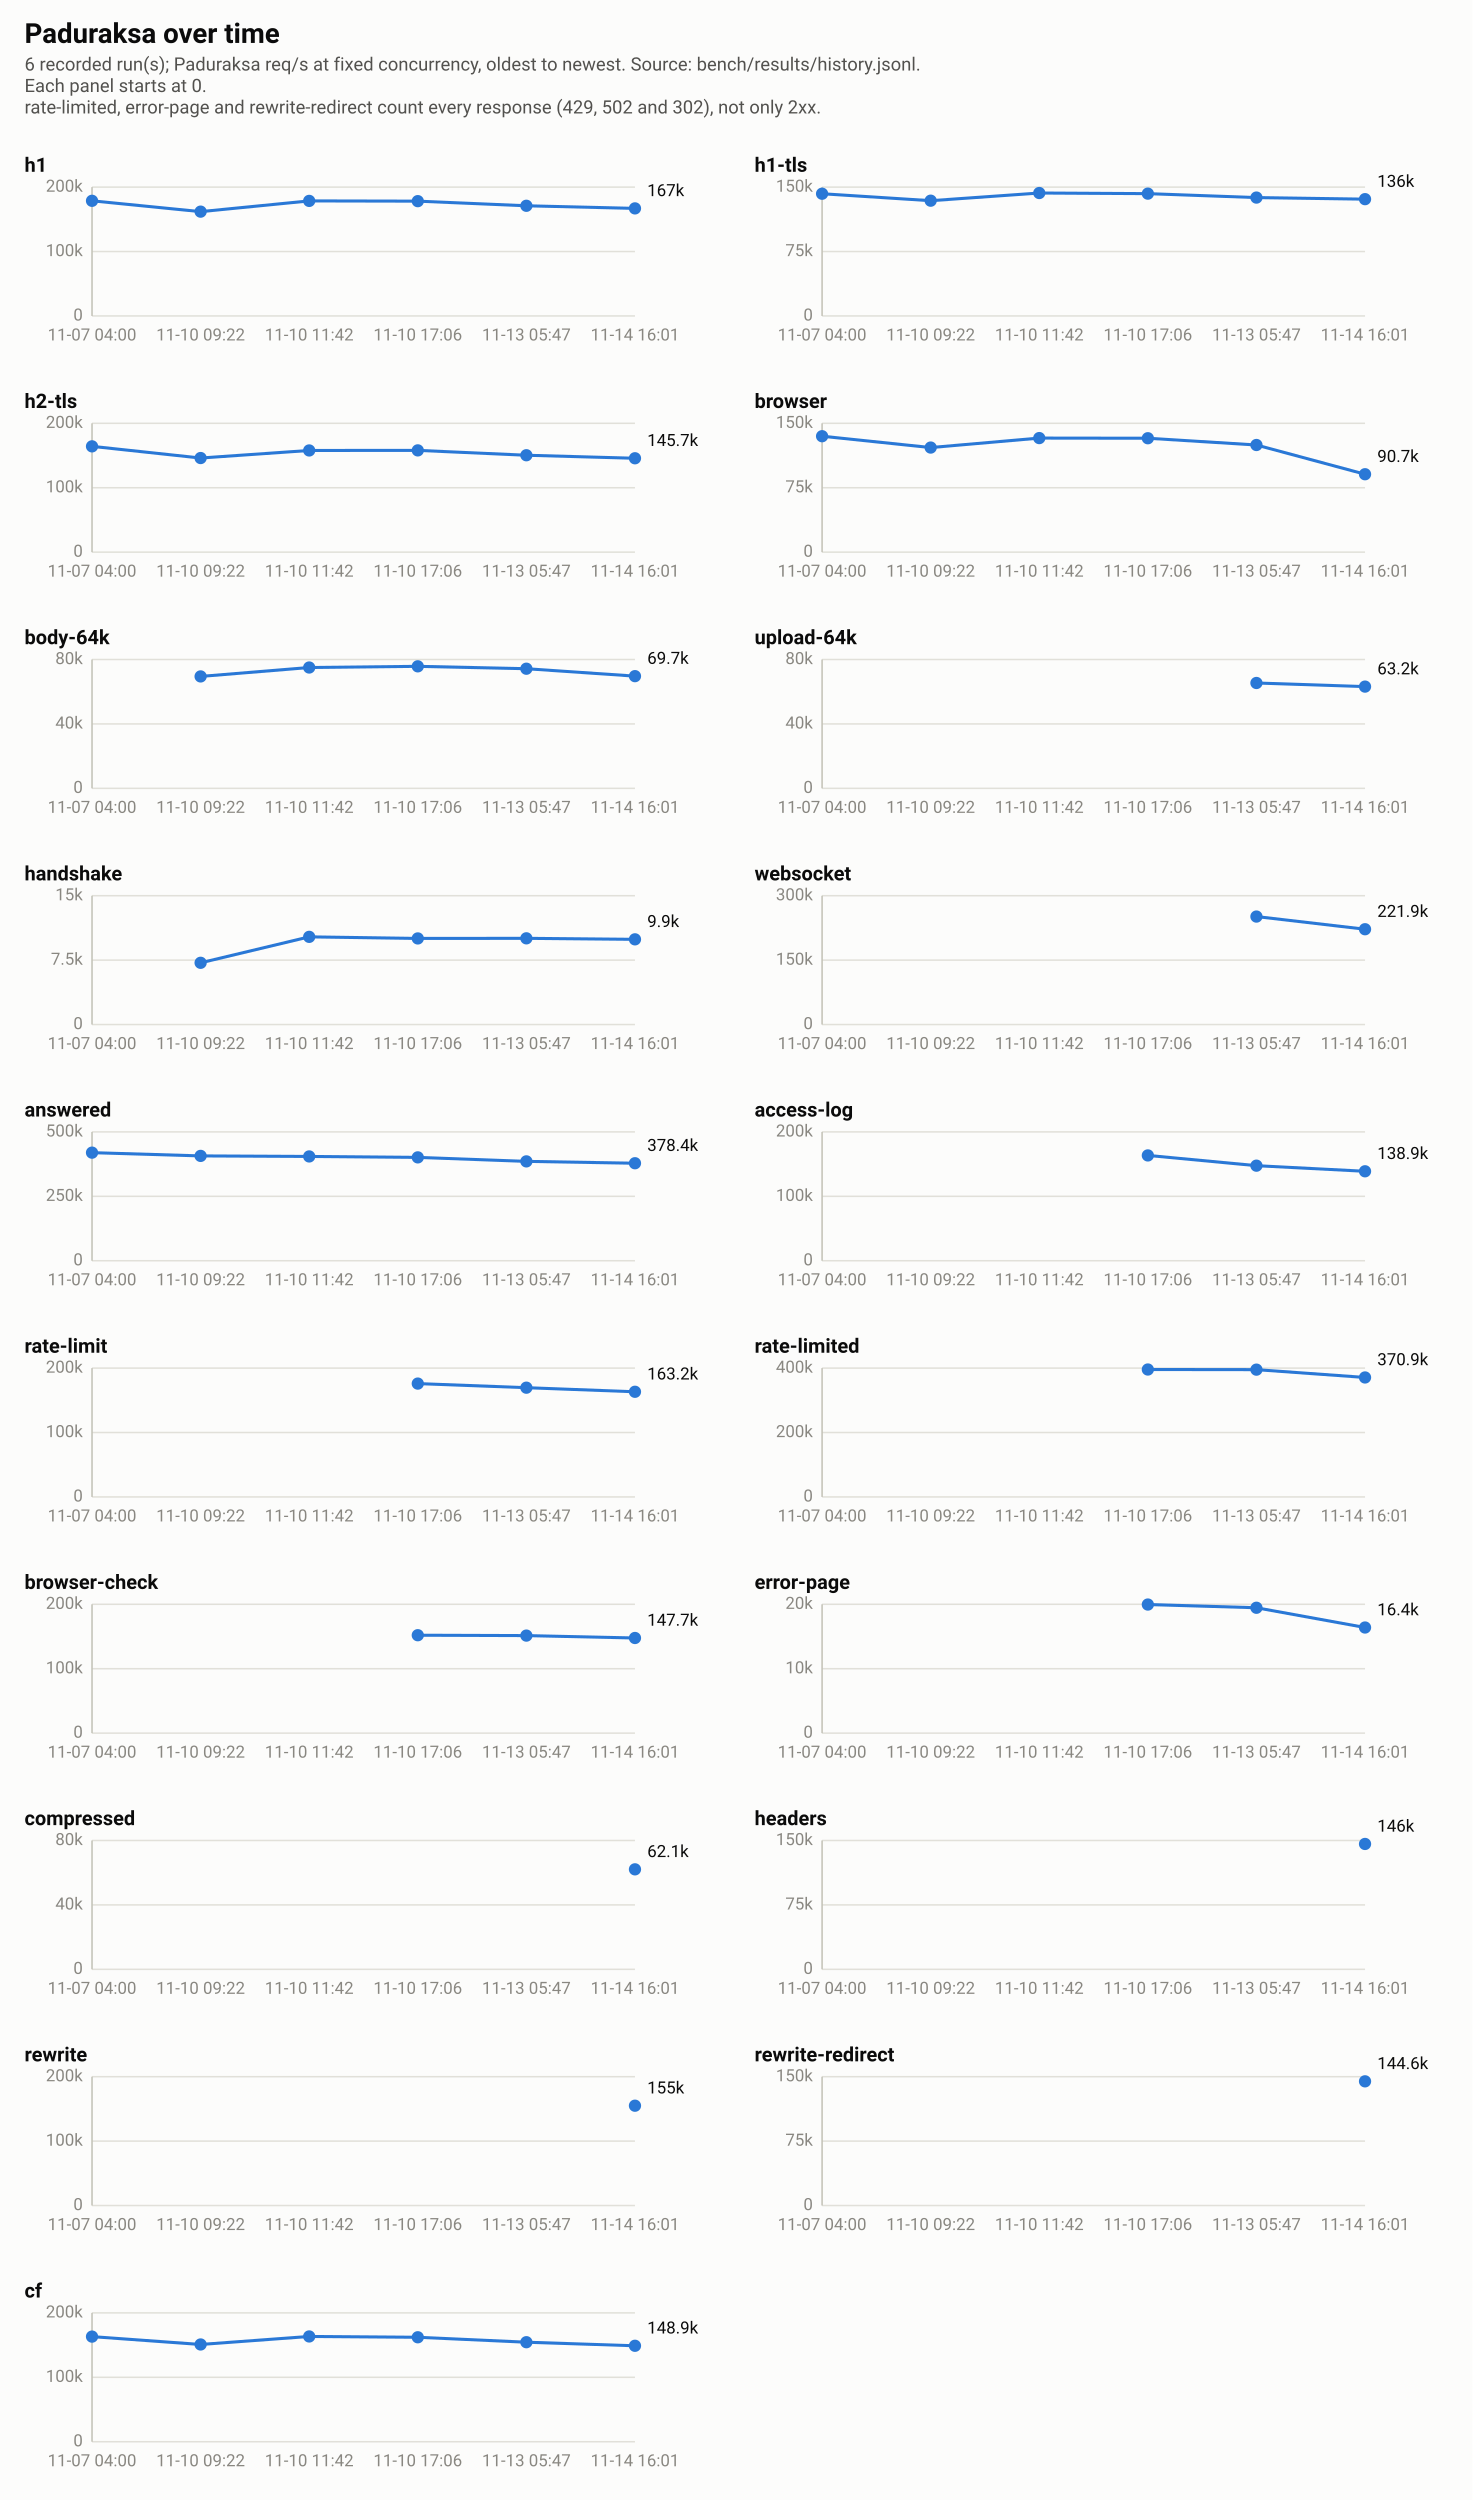
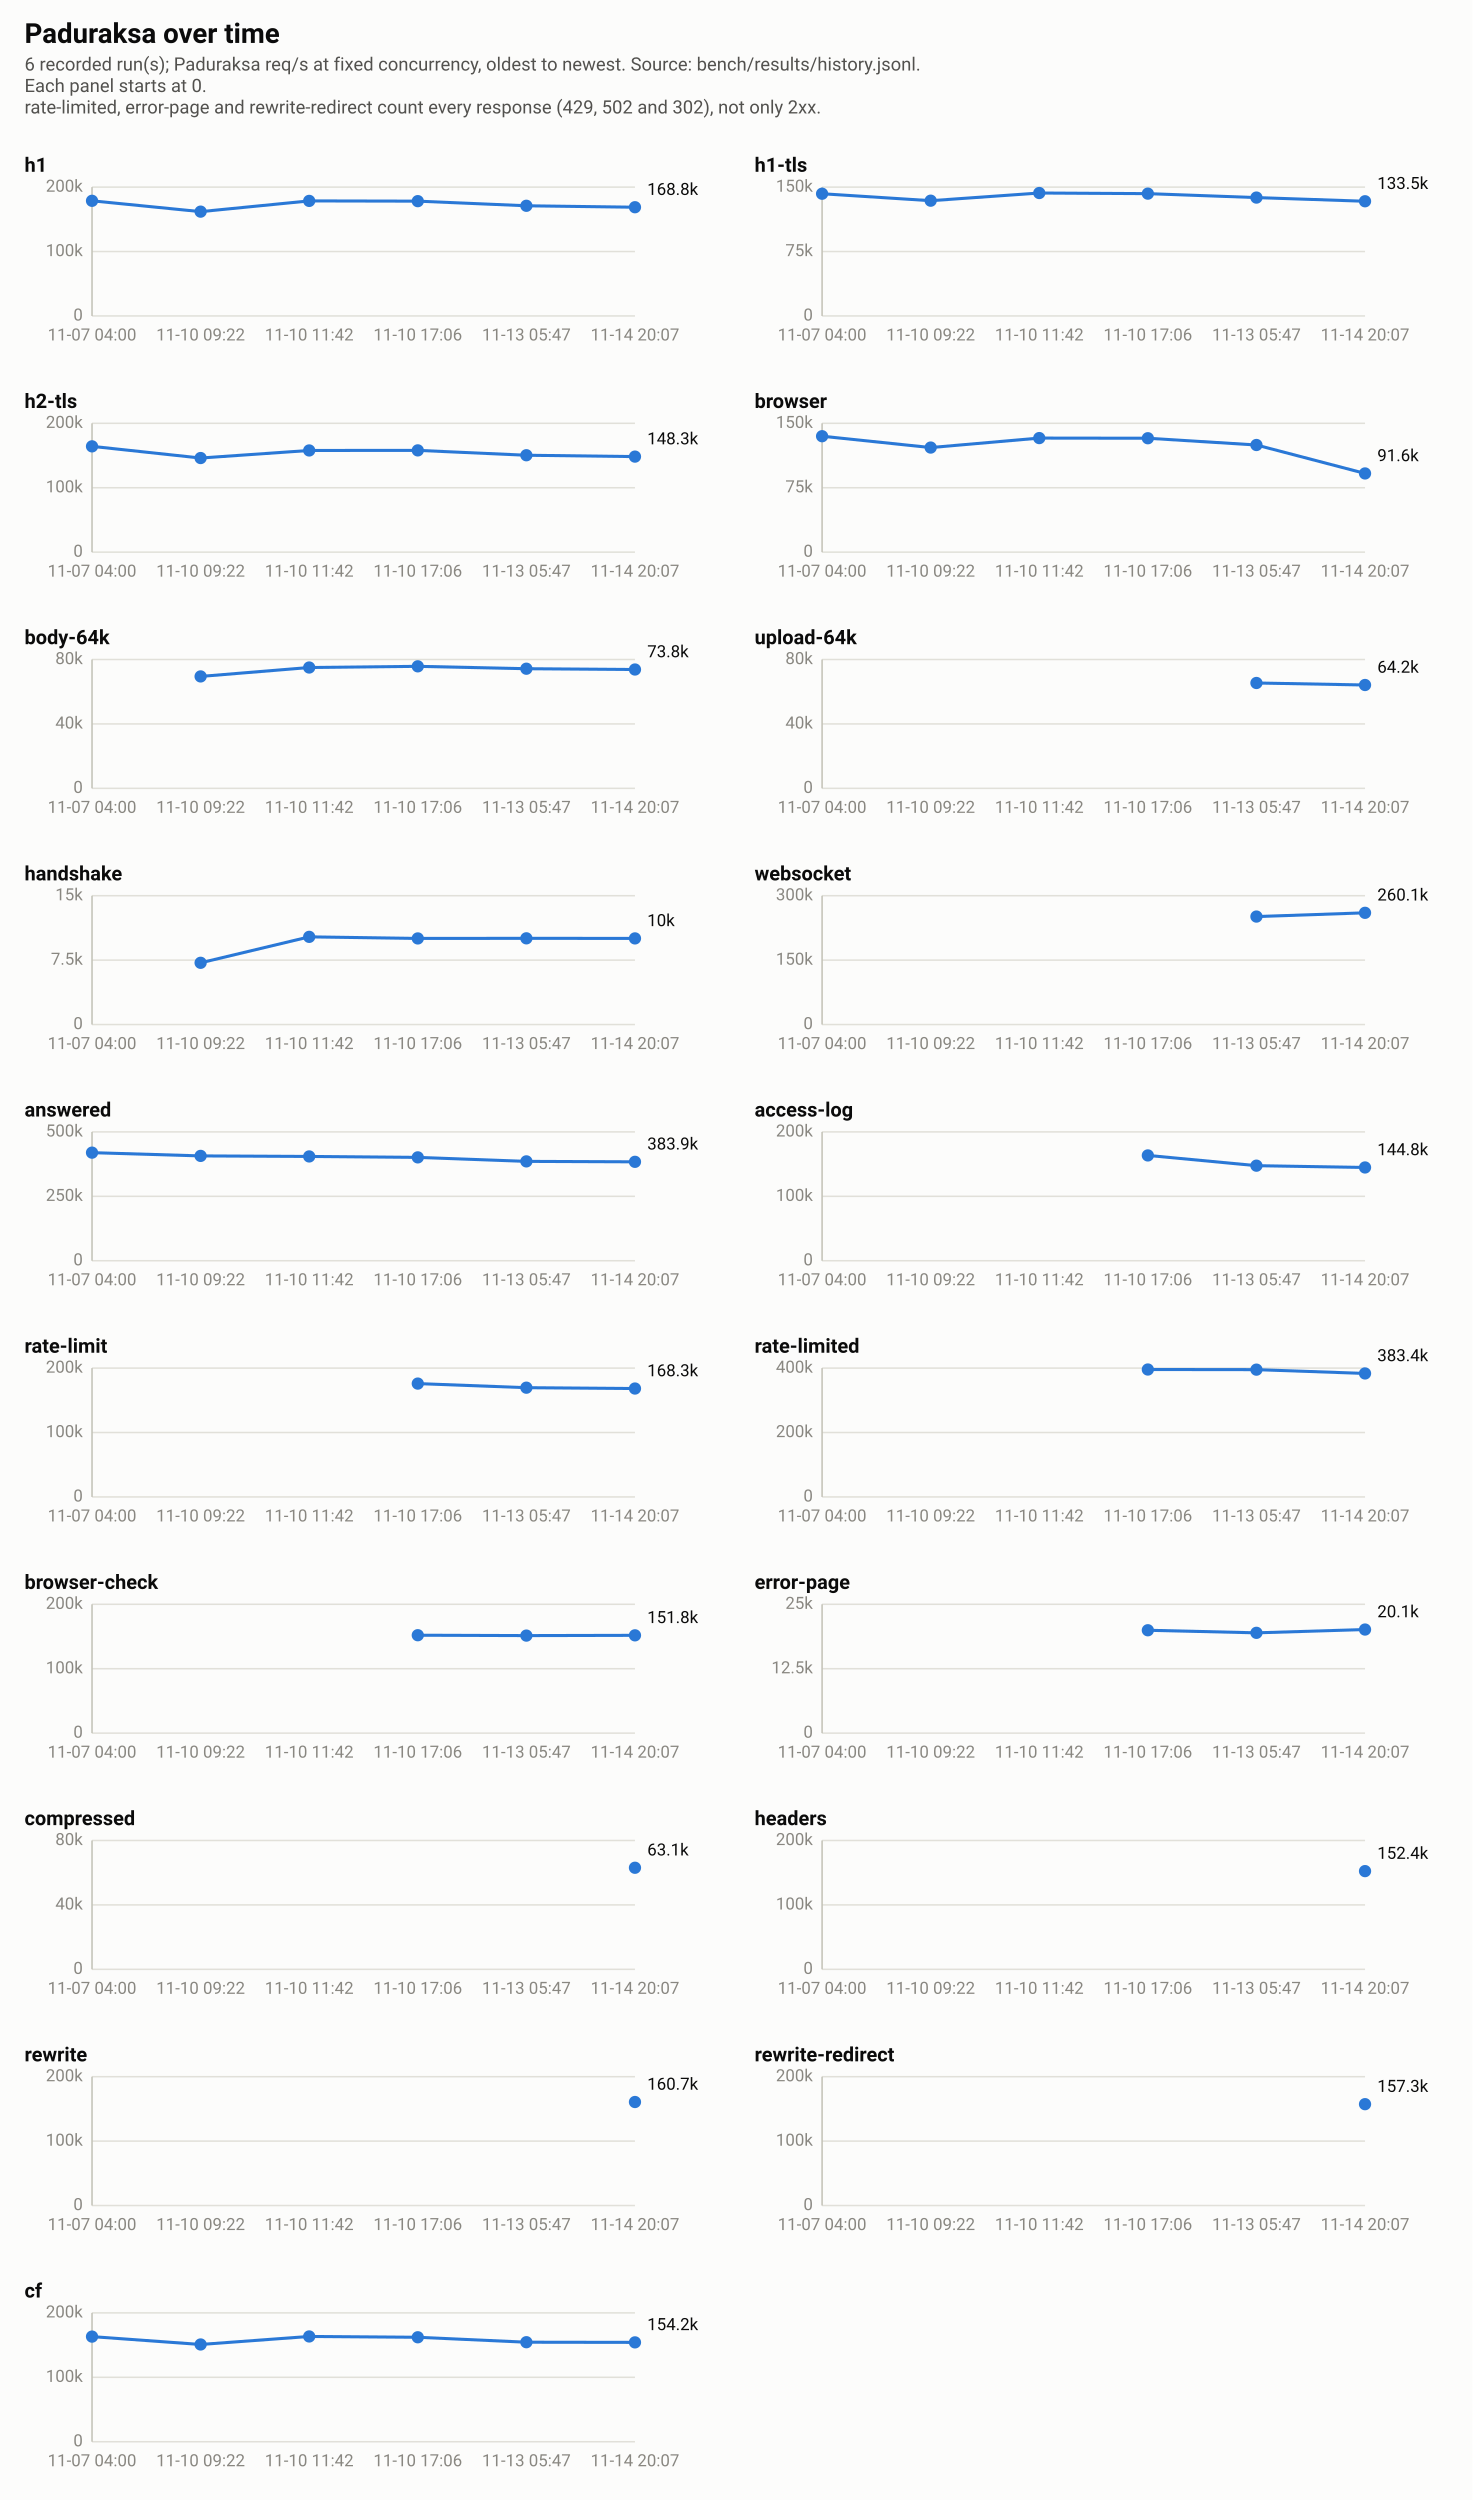
<svg xmlns="http://www.w3.org/2000/svg" width="960" height="1630" viewBox="0 0 960 1630" role="img" aria-labelledby="chart-title chart-desc">
  <style>svg{font-family:system-ui,-apple-system,"Segoe UI",Roboto,Helvetica,Arial,sans-serif}
.surface{fill:#fcfcfb}
.text{fill:#0b0b0b}
.secondary{fill:#52514e}
.axis-label{fill:#898781}
.grid{stroke:#e1e0d9;stroke-width:1}
.axis{stroke:#c3c2b7;stroke-width:1}
.bar{fill:#c3c2b7}
.bar.accent{fill:#2a78d6}
.line{fill:none;stroke:#2a78d6;stroke-width:2}
.marker{fill:#2a78d6}
.marker.other{fill:#fcfcfb;stroke:#2a78d6;stroke-width:2}
.title{font-size:18px;font-weight:600}
.subtitle{font-size:12px}
.panel-title{font-size:13px;font-weight:600}
.value{font-size:11px}
.tick{font-size:11px}
@media (prefers-color-scheme:dark){.surface{fill:#1a1a19}.text{fill:#f0efec}.secondary{fill:#c3c2b7}.grid{stroke:#2c2c2a}.axis{stroke:#383835}.bar{fill:#52514e}.bar.accent{fill:#3987e5}.line{stroke:#3987e5}.marker{fill:#3987e5}.marker.other{fill:#1a1a19;stroke:#3987e5}}
</style>
  <rect class="surface" x="0" y="0" width="960" height="1630" />
  <text class="text title" x="16" y="28">Paduraksa over time</text>
  <text class="secondary subtitle" x="16" y="46">6 recorded run(s); Paduraksa req/s at fixed concurrency, oldest to newest. Source: bench/results/history.jsonl.</text>
  <text class="secondary subtitle" x="16" y="60">Each panel starts at 0.</text>
  <text class="secondary subtitle" x="16" y="74">rate-limited, error-page and rewrite-redirect count every response (429, 502 and 302), not only 2xx.</text>
  <text class="text panel-title" x="16" y="112">h1</text>
  <line class="grid" x1="60" y1="206.00" x2="414" y2="206.00" />
  <text class="axis-label tick" text-anchor="end" x="54" y="209.00">0</text>
  <line class="grid" x1="60" y1="164.00" x2="414" y2="164.00" />
  <text class="axis-label tick" text-anchor="end" x="54" y="167.00">100k</text>
  <line class="grid" x1="60" y1="122.00" x2="414" y2="122.00" />
  <text class="axis-label tick" text-anchor="end" x="54" y="125.00">200k</text>
  <line class="axis" x1="60" y1="122" x2="60" y2="206" />
-   <polyline class="line" points="60.00,130.93 130.80,137.99 201.60,130.99 272.40,131.15 343.20,134.17 414.00,135.87" />
+   <polyline class="line" points="60.00,130.93 130.80,137.99 201.60,130.99 272.40,131.15 343.20,134.17 414.00,135.11" />
  <circle class="marker" cx="60.00" cy="130.93" r="4" />
  <circle class="marker" cx="130.80" cy="137.99" r="4" />
  <circle class="marker" cx="201.60" cy="130.99" r="4" />
  <circle class="marker" cx="272.40" cy="131.15" r="4" />
  <circle class="marker" cx="343.20" cy="134.17" r="4" />
-   <circle class="marker" cx="414.00" cy="135.87" r="4" />
+   <circle class="marker" cx="414.00" cy="135.11" r="4" />
  <text class="axis-label tick" text-anchor="middle" x="60.00" y="222">11-07 04:00</text>
  <text class="axis-label tick" text-anchor="middle" x="130.80" y="222">11-10 09:22</text>
  <text class="axis-label tick" text-anchor="middle" x="201.60" y="222">11-10 11:42</text>
  <text class="axis-label tick" text-anchor="middle" x="272.40" y="222">11-10 17:06</text>
  <text class="axis-label tick" text-anchor="middle" x="343.20" y="222">11-13 05:47</text>
-   <text class="axis-label tick" text-anchor="middle" x="414.00" y="222">11-14 16:01</text>
-   <text class="text value" x="422.00" y="127.87">167k</text>
+   <text class="axis-label tick" text-anchor="middle" x="414.00" y="222">11-14 20:07</text>
+   <text class="text value" x="422.00" y="127.11">168.8k</text>
  <text class="text panel-title" x="492" y="112">h1-tls</text>
  <line class="grid" x1="536" y1="206.00" x2="890" y2="206.00" />
  <text class="axis-label tick" text-anchor="end" x="530" y="209.00">0</text>
  <line class="grid" x1="536" y1="164.00" x2="890" y2="164.00" />
  <text class="axis-label tick" text-anchor="end" x="530" y="167.00">75k</text>
  <line class="grid" x1="536" y1="122.00" x2="890" y2="122.00" />
  <text class="axis-label tick" text-anchor="end" x="530" y="125.00">150k</text>
  <line class="axis" x1="536" y1="122" x2="536" y2="206" />
-   <polyline class="line" points="536.00,126.31 606.80,130.85 677.60,125.85 748.40,126.25 819.20,128.82 890.00,129.85" />
+   <polyline class="line" points="536.00,126.31 606.80,130.85 677.60,125.85 748.40,126.25 819.20,128.82 890.00,131.22" />
  <circle class="marker" cx="536.00" cy="126.31" r="4" />
  <circle class="marker" cx="606.80" cy="130.85" r="4" />
  <circle class="marker" cx="677.60" cy="125.85" r="4" />
  <circle class="marker" cx="748.40" cy="126.25" r="4" />
  <circle class="marker" cx="819.20" cy="128.82" r="4" />
-   <circle class="marker" cx="890.00" cy="129.85" r="4" />
+   <circle class="marker" cx="890.00" cy="131.22" r="4" />
  <text class="axis-label tick" text-anchor="middle" x="536.00" y="222">11-07 04:00</text>
  <text class="axis-label tick" text-anchor="middle" x="606.80" y="222">11-10 09:22</text>
  <text class="axis-label tick" text-anchor="middle" x="677.60" y="222">11-10 11:42</text>
  <text class="axis-label tick" text-anchor="middle" x="748.40" y="222">11-10 17:06</text>
  <text class="axis-label tick" text-anchor="middle" x="819.20" y="222">11-13 05:47</text>
-   <text class="axis-label tick" text-anchor="middle" x="890.00" y="222">11-14 16:01</text>
-   <text class="text value" x="898.00" y="121.85">136k</text>
+   <text class="axis-label tick" text-anchor="middle" x="890.00" y="222">11-14 20:07</text>
+   <text class="text value" x="898.00" y="123.22">133.5k</text>
  <text class="text panel-title" x="16" y="266">h2-tls</text>
  <line class="grid" x1="60" y1="360.00" x2="414" y2="360.00" />
  <text class="axis-label tick" text-anchor="end" x="54" y="363.00">0</text>
  <line class="grid" x1="60" y1="318.00" x2="414" y2="318.00" />
  <text class="axis-label tick" text-anchor="end" x="54" y="321.00">100k</text>
  <line class="grid" x1="60" y1="276.00" x2="414" y2="276.00" />
  <text class="axis-label tick" text-anchor="end" x="54" y="279.00">200k</text>
  <line class="axis" x1="60" y1="276" x2="60" y2="360" />
-   <polyline class="line" points="60.00,291.02 130.80,298.64 201.60,293.70 272.40,293.65 343.20,296.82 414.00,298.79" />
+   <polyline class="line" points="60.00,291.02 130.80,298.64 201.60,293.70 272.40,293.65 343.20,296.82 414.00,297.71" />
  <circle class="marker" cx="60.00" cy="291.02" r="4" />
  <circle class="marker" cx="130.80" cy="298.64" r="4" />
  <circle class="marker" cx="201.60" cy="293.70" r="4" />
  <circle class="marker" cx="272.40" cy="293.65" r="4" />
  <circle class="marker" cx="343.20" cy="296.82" r="4" />
-   <circle class="marker" cx="414.00" cy="298.79" r="4" />
+   <circle class="marker" cx="414.00" cy="297.71" r="4" />
  <text class="axis-label tick" text-anchor="middle" x="60.00" y="376">11-07 04:00</text>
  <text class="axis-label tick" text-anchor="middle" x="130.80" y="376">11-10 09:22</text>
  <text class="axis-label tick" text-anchor="middle" x="201.60" y="376">11-10 11:42</text>
  <text class="axis-label tick" text-anchor="middle" x="272.40" y="376">11-10 17:06</text>
  <text class="axis-label tick" text-anchor="middle" x="343.20" y="376">11-13 05:47</text>
-   <text class="axis-label tick" text-anchor="middle" x="414.00" y="376">11-14 16:01</text>
-   <text class="text value" x="422.00" y="290.79">145.7k</text>
+   <text class="axis-label tick" text-anchor="middle" x="414.00" y="376">11-14 20:07</text>
+   <text class="text value" x="422.00" y="289.71">148.3k</text>
  <text class="text panel-title" x="492" y="266">browser</text>
  <line class="grid" x1="536" y1="360.00" x2="890" y2="360.00" />
  <text class="axis-label tick" text-anchor="end" x="530" y="363.00">0</text>
  <line class="grid" x1="536" y1="318.00" x2="890" y2="318.00" />
  <text class="axis-label tick" text-anchor="end" x="530" y="321.00">75k</text>
  <line class="grid" x1="536" y1="276.00" x2="890" y2="276.00" />
  <text class="axis-label tick" text-anchor="end" x="530" y="279.00">150k</text>
  <line class="axis" x1="536" y1="276" x2="536" y2="360" />
-   <polyline class="line" points="536.00,284.41 606.80,291.81 677.60,285.63 748.40,285.73 819.20,290.14 890.00,309.20" />
+   <polyline class="line" points="536.00,284.41 606.80,291.81 677.60,285.63 748.40,285.73 819.20,290.14 890.00,308.69" />
  <circle class="marker" cx="536.00" cy="284.41" r="4" />
  <circle class="marker" cx="606.80" cy="291.81" r="4" />
  <circle class="marker" cx="677.60" cy="285.63" r="4" />
  <circle class="marker" cx="748.40" cy="285.73" r="4" />
  <circle class="marker" cx="819.20" cy="290.14" r="4" />
-   <circle class="marker" cx="890.00" cy="309.20" r="4" />
+   <circle class="marker" cx="890.00" cy="308.69" r="4" />
  <text class="axis-label tick" text-anchor="middle" x="536.00" y="376">11-07 04:00</text>
  <text class="axis-label tick" text-anchor="middle" x="606.80" y="376">11-10 09:22</text>
  <text class="axis-label tick" text-anchor="middle" x="677.60" y="376">11-10 11:42</text>
  <text class="axis-label tick" text-anchor="middle" x="748.40" y="376">11-10 17:06</text>
  <text class="axis-label tick" text-anchor="middle" x="819.20" y="376">11-13 05:47</text>
-   <text class="axis-label tick" text-anchor="middle" x="890.00" y="376">11-14 16:01</text>
-   <text class="text value" x="898.00" y="301.20">90.7k</text>
+   <text class="axis-label tick" text-anchor="middle" x="890.00" y="376">11-14 20:07</text>
+   <text class="text value" x="898.00" y="300.69">91.6k</text>
  <text class="text panel-title" x="16" y="420">body-64k</text>
  <line class="grid" x1="60" y1="514.00" x2="414" y2="514.00" />
  <text class="axis-label tick" text-anchor="end" x="54" y="517.00">0</text>
  <line class="grid" x1="60" y1="472.00" x2="414" y2="472.00" />
  <text class="axis-label tick" text-anchor="end" x="54" y="475.00">40k</text>
  <line class="grid" x1="60" y1="430.00" x2="414" y2="430.00" />
  <text class="axis-label tick" text-anchor="end" x="54" y="433.00">80k</text>
  <line class="axis" x1="60" y1="430" x2="60" y2="514" />
-   <polyline class="line" points="130.80,441.03 201.60,435.22 272.40,434.45 343.20,436.00 414.00,440.85" />
+   <polyline class="line" points="130.80,441.03 201.60,435.22 272.40,434.45 343.20,436.00 414.00,436.52" />
  <circle class="marker" cx="130.80" cy="441.03" r="4" />
  <circle class="marker" cx="201.60" cy="435.22" r="4" />
  <circle class="marker" cx="272.40" cy="434.45" r="4" />
  <circle class="marker" cx="343.20" cy="436.00" r="4" />
-   <circle class="marker" cx="414.00" cy="440.85" r="4" />
+   <circle class="marker" cx="414.00" cy="436.52" r="4" />
  <text class="axis-label tick" text-anchor="middle" x="60.00" y="530">11-07 04:00</text>
  <text class="axis-label tick" text-anchor="middle" x="130.80" y="530">11-10 09:22</text>
  <text class="axis-label tick" text-anchor="middle" x="201.60" y="530">11-10 11:42</text>
  <text class="axis-label tick" text-anchor="middle" x="272.40" y="530">11-10 17:06</text>
  <text class="axis-label tick" text-anchor="middle" x="343.20" y="530">11-13 05:47</text>
-   <text class="axis-label tick" text-anchor="middle" x="414.00" y="530">11-14 16:01</text>
-   <text class="text value" x="422.00" y="432.85">69.7k</text>
+   <text class="axis-label tick" text-anchor="middle" x="414.00" y="530">11-14 20:07</text>
+   <text class="text value" x="422.00" y="428.52">73.8k</text>
  <text class="text panel-title" x="492" y="420">upload-64k</text>
  <line class="grid" x1="536" y1="514.00" x2="890" y2="514.00" />
  <text class="axis-label tick" text-anchor="end" x="530" y="517.00">0</text>
  <line class="grid" x1="536" y1="472.00" x2="890" y2="472.00" />
  <text class="axis-label tick" text-anchor="end" x="530" y="475.00">40k</text>
  <line class="grid" x1="536" y1="430.00" x2="890" y2="430.00" />
  <text class="axis-label tick" text-anchor="end" x="530" y="433.00">80k</text>
  <line class="axis" x1="536" y1="430" x2="536" y2="514" />
-   <polyline class="line" points="819.20,445.31 890.00,447.67" />
+   <polyline class="line" points="819.20,445.31 890.00,446.62" />
  <circle class="marker" cx="819.20" cy="445.31" r="4" />
-   <circle class="marker" cx="890.00" cy="447.67" r="4" />
+   <circle class="marker" cx="890.00" cy="446.62" r="4" />
  <text class="axis-label tick" text-anchor="middle" x="536.00" y="530">11-07 04:00</text>
  <text class="axis-label tick" text-anchor="middle" x="606.80" y="530">11-10 09:22</text>
  <text class="axis-label tick" text-anchor="middle" x="677.60" y="530">11-10 11:42</text>
  <text class="axis-label tick" text-anchor="middle" x="748.40" y="530">11-10 17:06</text>
  <text class="axis-label tick" text-anchor="middle" x="819.20" y="530">11-13 05:47</text>
-   <text class="axis-label tick" text-anchor="middle" x="890.00" y="530">11-14 16:01</text>
-   <text class="text value" x="898.00" y="439.67">63.2k</text>
+   <text class="axis-label tick" text-anchor="middle" x="890.00" y="530">11-14 20:07</text>
+   <text class="text value" x="898.00" y="438.62">64.2k</text>
  <text class="text panel-title" x="16" y="574">handshake</text>
  <line class="grid" x1="60" y1="668.00" x2="414" y2="668.00" />
  <text class="axis-label tick" text-anchor="end" x="54" y="671.00">0</text>
  <line class="grid" x1="60" y1="626.00" x2="414" y2="626.00" />
  <text class="axis-label tick" text-anchor="end" x="54" y="629.00">7.5k</text>
  <line class="grid" x1="60" y1="584.00" x2="414" y2="584.00" />
  <text class="axis-label tick" text-anchor="end" x="54" y="587.00">15k</text>
  <line class="axis" x1="60" y1="584" x2="60" y2="668" />
-   <polyline class="line" points="130.80,627.75 201.60,610.83 272.40,611.86 343.20,611.79 414.00,612.45" />
+   <polyline class="line" points="130.80,627.75 201.60,610.83 272.40,611.86 343.20,611.79 414.00,611.84" />
  <circle class="marker" cx="130.80" cy="627.75" r="4" />
  <circle class="marker" cx="201.60" cy="610.83" r="4" />
  <circle class="marker" cx="272.40" cy="611.86" r="4" />
  <circle class="marker" cx="343.20" cy="611.79" r="4" />
-   <circle class="marker" cx="414.00" cy="612.45" r="4" />
+   <circle class="marker" cx="414.00" cy="611.84" r="4" />
  <text class="axis-label tick" text-anchor="middle" x="60.00" y="684">11-07 04:00</text>
  <text class="axis-label tick" text-anchor="middle" x="130.80" y="684">11-10 09:22</text>
  <text class="axis-label tick" text-anchor="middle" x="201.60" y="684">11-10 11:42</text>
  <text class="axis-label tick" text-anchor="middle" x="272.40" y="684">11-10 17:06</text>
  <text class="axis-label tick" text-anchor="middle" x="343.20" y="684">11-13 05:47</text>
-   <text class="axis-label tick" text-anchor="middle" x="414.00" y="684">11-14 16:01</text>
-   <text class="text value" x="422.00" y="604.45">9.9k</text>
+   <text class="axis-label tick" text-anchor="middle" x="414.00" y="684">11-14 20:07</text>
+   <text class="text value" x="422.00" y="603.84">10k</text>
  <text class="text panel-title" x="492" y="574">websocket</text>
  <line class="grid" x1="536" y1="668.00" x2="890" y2="668.00" />
  <text class="axis-label tick" text-anchor="end" x="530" y="671.00">0</text>
  <line class="grid" x1="536" y1="626.00" x2="890" y2="626.00" />
  <text class="axis-label tick" text-anchor="end" x="530" y="629.00">150k</text>
  <line class="grid" x1="536" y1="584.00" x2="890" y2="584.00" />
  <text class="axis-label tick" text-anchor="end" x="530" y="587.00">300k</text>
  <line class="axis" x1="536" y1="584" x2="536" y2="668" />
-   <polyline class="line" points="819.20,597.60 890.00,605.86" />
+   <polyline class="line" points="819.20,597.60 890.00,595.16" />
  <circle class="marker" cx="819.20" cy="597.60" r="4" />
-   <circle class="marker" cx="890.00" cy="605.86" r="4" />
+   <circle class="marker" cx="890.00" cy="595.16" r="4" />
  <text class="axis-label tick" text-anchor="middle" x="536.00" y="684">11-07 04:00</text>
  <text class="axis-label tick" text-anchor="middle" x="606.80" y="684">11-10 09:22</text>
  <text class="axis-label tick" text-anchor="middle" x="677.60" y="684">11-10 11:42</text>
  <text class="axis-label tick" text-anchor="middle" x="748.40" y="684">11-10 17:06</text>
  <text class="axis-label tick" text-anchor="middle" x="819.20" y="684">11-13 05:47</text>
-   <text class="axis-label tick" text-anchor="middle" x="890.00" y="684">11-14 16:01</text>
-   <text class="text value" x="898.00" y="597.86">221.9k</text>
+   <text class="axis-label tick" text-anchor="middle" x="890.00" y="684">11-14 20:07</text>
+   <text class="text value" x="898.00" y="587.16">260.1k</text>
  <text class="text panel-title" x="16" y="728">answered</text>
  <line class="grid" x1="60" y1="822.00" x2="414" y2="822.00" />
  <text class="axis-label tick" text-anchor="end" x="54" y="825.00">0</text>
  <line class="grid" x1="60" y1="780.00" x2="414" y2="780.00" />
  <text class="axis-label tick" text-anchor="end" x="54" y="783.00">250k</text>
  <line class="grid" x1="60" y1="738.00" x2="414" y2="738.00" />
  <text class="axis-label tick" text-anchor="end" x="54" y="741.00">500k</text>
  <line class="axis" x1="60" y1="738" x2="60" y2="822" />
-   <polyline class="line" points="60.00,751.53 130.80,753.65 201.60,754.00 272.40,754.61 343.20,757.22 414.00,758.43" />
+   <polyline class="line" points="60.00,751.53 130.80,753.65 201.60,754.00 272.40,754.61 343.20,757.22 414.00,757.51" />
  <circle class="marker" cx="60.00" cy="751.53" r="4" />
  <circle class="marker" cx="130.80" cy="753.65" r="4" />
  <circle class="marker" cx="201.60" cy="754.00" r="4" />
  <circle class="marker" cx="272.40" cy="754.61" r="4" />
  <circle class="marker" cx="343.20" cy="757.22" r="4" />
-   <circle class="marker" cx="414.00" cy="758.43" r="4" />
+   <circle class="marker" cx="414.00" cy="757.51" r="4" />
  <text class="axis-label tick" text-anchor="middle" x="60.00" y="838">11-07 04:00</text>
  <text class="axis-label tick" text-anchor="middle" x="130.80" y="838">11-10 09:22</text>
  <text class="axis-label tick" text-anchor="middle" x="201.60" y="838">11-10 11:42</text>
  <text class="axis-label tick" text-anchor="middle" x="272.40" y="838">11-10 17:06</text>
  <text class="axis-label tick" text-anchor="middle" x="343.20" y="838">11-13 05:47</text>
-   <text class="axis-label tick" text-anchor="middle" x="414.00" y="838">11-14 16:01</text>
-   <text class="text value" x="422.00" y="750.43">378.4k</text>
+   <text class="axis-label tick" text-anchor="middle" x="414.00" y="838">11-14 20:07</text>
+   <text class="text value" x="422.00" y="749.51">383.9k</text>
  <text class="text panel-title" x="492" y="728">access-log</text>
  <line class="grid" x1="536" y1="822.00" x2="890" y2="822.00" />
  <text class="axis-label tick" text-anchor="end" x="530" y="825.00">0</text>
  <line class="grid" x1="536" y1="780.00" x2="890" y2="780.00" />
  <text class="axis-label tick" text-anchor="end" x="530" y="783.00">100k</text>
  <line class="grid" x1="536" y1="738.00" x2="890" y2="738.00" />
  <text class="axis-label tick" text-anchor="end" x="530" y="741.00">200k</text>
  <line class="axis" x1="536" y1="738" x2="536" y2="822" />
-   <polyline class="line" points="748.40,753.34 819.20,760.02 890.00,763.68" />
+   <polyline class="line" points="748.40,753.34 819.20,760.02 890.00,761.19" />
  <circle class="marker" cx="748.40" cy="753.34" r="4" />
  <circle class="marker" cx="819.20" cy="760.02" r="4" />
-   <circle class="marker" cx="890.00" cy="763.68" r="4" />
+   <circle class="marker" cx="890.00" cy="761.19" r="4" />
  <text class="axis-label tick" text-anchor="middle" x="536.00" y="838">11-07 04:00</text>
  <text class="axis-label tick" text-anchor="middle" x="606.80" y="838">11-10 09:22</text>
  <text class="axis-label tick" text-anchor="middle" x="677.60" y="838">11-10 11:42</text>
  <text class="axis-label tick" text-anchor="middle" x="748.40" y="838">11-10 17:06</text>
  <text class="axis-label tick" text-anchor="middle" x="819.20" y="838">11-13 05:47</text>
-   <text class="axis-label tick" text-anchor="middle" x="890.00" y="838">11-14 16:01</text>
-   <text class="text value" x="898.00" y="755.68">138.9k</text>
+   <text class="axis-label tick" text-anchor="middle" x="890.00" y="838">11-14 20:07</text>
+   <text class="text value" x="898.00" y="753.19">144.8k</text>
  <text class="text panel-title" x="16" y="882">rate-limit</text>
  <line class="grid" x1="60" y1="976.00" x2="414" y2="976.00" />
  <text class="axis-label tick" text-anchor="end" x="54" y="979.00">0</text>
  <line class="grid" x1="60" y1="934.00" x2="414" y2="934.00" />
  <text class="axis-label tick" text-anchor="end" x="54" y="937.00">100k</text>
  <line class="grid" x1="60" y1="892.00" x2="414" y2="892.00" />
  <text class="axis-label tick" text-anchor="end" x="54" y="895.00">200k</text>
  <line class="axis" x1="60" y1="892" x2="60" y2="976" />
-   <polyline class="line" points="272.40,902.10 343.20,904.77 414.00,907.44" />
+   <polyline class="line" points="272.40,902.10 343.20,904.77 414.00,905.32" />
  <circle class="marker" cx="272.40" cy="902.10" r="4" />
  <circle class="marker" cx="343.20" cy="904.77" r="4" />
-   <circle class="marker" cx="414.00" cy="907.44" r="4" />
+   <circle class="marker" cx="414.00" cy="905.32" r="4" />
  <text class="axis-label tick" text-anchor="middle" x="60.00" y="992">11-07 04:00</text>
  <text class="axis-label tick" text-anchor="middle" x="130.80" y="992">11-10 09:22</text>
  <text class="axis-label tick" text-anchor="middle" x="201.60" y="992">11-10 11:42</text>
  <text class="axis-label tick" text-anchor="middle" x="272.40" y="992">11-10 17:06</text>
  <text class="axis-label tick" text-anchor="middle" x="343.20" y="992">11-13 05:47</text>
-   <text class="axis-label tick" text-anchor="middle" x="414.00" y="992">11-14 16:01</text>
-   <text class="text value" x="422.00" y="899.44">163.2k</text>
+   <text class="axis-label tick" text-anchor="middle" x="414.00" y="992">11-14 20:07</text>
+   <text class="text value" x="422.00" y="897.32">168.3k</text>
  <text class="text panel-title" x="492" y="882">rate-limited</text>
  <line class="grid" x1="536" y1="976.00" x2="890" y2="976.00" />
  <text class="axis-label tick" text-anchor="end" x="530" y="979.00">0</text>
  <line class="grid" x1="536" y1="934.00" x2="890" y2="934.00" />
  <text class="axis-label tick" text-anchor="end" x="530" y="937.00">200k</text>
  <line class="grid" x1="536" y1="892.00" x2="890" y2="892.00" />
  <text class="axis-label tick" text-anchor="end" x="530" y="895.00">400k</text>
  <line class="axis" x1="536" y1="892" x2="536" y2="976" />
-   <polyline class="line" points="748.40,892.92 819.20,893.01 890.00,898.11" />
+   <polyline class="line" points="748.40,892.92 819.20,893.01 890.00,895.49" />
  <circle class="marker" cx="748.40" cy="892.92" r="4" />
  <circle class="marker" cx="819.20" cy="893.01" r="4" />
-   <circle class="marker" cx="890.00" cy="898.11" r="4" />
+   <circle class="marker" cx="890.00" cy="895.49" r="4" />
  <text class="axis-label tick" text-anchor="middle" x="536.00" y="992">11-07 04:00</text>
  <text class="axis-label tick" text-anchor="middle" x="606.80" y="992">11-10 09:22</text>
  <text class="axis-label tick" text-anchor="middle" x="677.60" y="992">11-10 11:42</text>
  <text class="axis-label tick" text-anchor="middle" x="748.40" y="992">11-10 17:06</text>
  <text class="axis-label tick" text-anchor="middle" x="819.20" y="992">11-13 05:47</text>
-   <text class="axis-label tick" text-anchor="middle" x="890.00" y="992">11-14 16:01</text>
-   <text class="text value" x="898.00" y="890.11">370.9k</text>
+   <text class="axis-label tick" text-anchor="middle" x="890.00" y="992">11-14 20:07</text>
+   <text class="text value" x="898.00" y="887.49">383.4k</text>
  <text class="text panel-title" x="16" y="1036">browser-check</text>
  <line class="grid" x1="60" y1="1130.00" x2="414" y2="1130.00" />
  <text class="axis-label tick" text-anchor="end" x="54" y="1133.00">0</text>
  <line class="grid" x1="60" y1="1088.00" x2="414" y2="1088.00" />
  <text class="axis-label tick" text-anchor="end" x="54" y="1091.00">100k</text>
  <line class="grid" x1="60" y1="1046.00" x2="414" y2="1046.00" />
  <text class="axis-label tick" text-anchor="end" x="54" y="1049.00">200k</text>
  <line class="axis" x1="60" y1="1046" x2="60" y2="1130" />
-   <polyline class="line" points="272.40,1066.16 343.20,1066.41 414.00,1067.97" />
+   <polyline class="line" points="272.40,1066.16 343.20,1066.41 414.00,1066.24" />
  <circle class="marker" cx="272.40" cy="1066.16" r="4" />
  <circle class="marker" cx="343.20" cy="1066.41" r="4" />
-   <circle class="marker" cx="414.00" cy="1067.97" r="4" />
+   <circle class="marker" cx="414.00" cy="1066.24" r="4" />
  <text class="axis-label tick" text-anchor="middle" x="60.00" y="1146">11-07 04:00</text>
  <text class="axis-label tick" text-anchor="middle" x="130.80" y="1146">11-10 09:22</text>
  <text class="axis-label tick" text-anchor="middle" x="201.60" y="1146">11-10 11:42</text>
  <text class="axis-label tick" text-anchor="middle" x="272.40" y="1146">11-10 17:06</text>
  <text class="axis-label tick" text-anchor="middle" x="343.20" y="1146">11-13 05:47</text>
-   <text class="axis-label tick" text-anchor="middle" x="414.00" y="1146">11-14 16:01</text>
-   <text class="text value" x="422.00" y="1059.97">147.7k</text>
+   <text class="axis-label tick" text-anchor="middle" x="414.00" y="1146">11-14 20:07</text>
+   <text class="text value" x="422.00" y="1058.24">151.8k</text>
  <text class="text panel-title" x="492" y="1036">error-page</text>
  <line class="grid" x1="536" y1="1130.00" x2="890" y2="1130.00" />
  <text class="axis-label tick" text-anchor="end" x="530" y="1133.00">0</text>
  <line class="grid" x1="536" y1="1088.00" x2="890" y2="1088.00" />
-   <text class="axis-label tick" text-anchor="end" x="530" y="1091.00">10k</text>
+   <text class="axis-label tick" text-anchor="end" x="530" y="1091.00">12.5k</text>
  <line class="grid" x1="536" y1="1046.00" x2="890" y2="1046.00" />
-   <text class="axis-label tick" text-anchor="end" x="530" y="1049.00">20k</text>
+   <text class="axis-label tick" text-anchor="end" x="530" y="1049.00">25k</text>
  <line class="axis" x1="536" y1="1046" x2="536" y2="1130" />
-   <polyline class="line" points="748.40,1046.16 819.20,1048.26 890.00,1061.14" />
-   <circle class="marker" cx="748.40" cy="1046.16" r="4" />
-   <circle class="marker" cx="819.20" cy="1048.26" r="4" />
-   <circle class="marker" cx="890.00" cy="1061.14" r="4" />
+   <polyline class="line" points="748.40,1062.93 819.20,1064.61 890.00,1062.46" />
+   <circle class="marker" cx="748.40" cy="1062.93" r="4" />
+   <circle class="marker" cx="819.20" cy="1064.61" r="4" />
+   <circle class="marker" cx="890.00" cy="1062.46" r="4" />
  <text class="axis-label tick" text-anchor="middle" x="536.00" y="1146">11-07 04:00</text>
  <text class="axis-label tick" text-anchor="middle" x="606.80" y="1146">11-10 09:22</text>
  <text class="axis-label tick" text-anchor="middle" x="677.60" y="1146">11-10 11:42</text>
  <text class="axis-label tick" text-anchor="middle" x="748.40" y="1146">11-10 17:06</text>
  <text class="axis-label tick" text-anchor="middle" x="819.20" y="1146">11-13 05:47</text>
-   <text class="axis-label tick" text-anchor="middle" x="890.00" y="1146">11-14 16:01</text>
-   <text class="text value" x="898.00" y="1053.14">16.4k</text>
+   <text class="axis-label tick" text-anchor="middle" x="890.00" y="1146">11-14 20:07</text>
+   <text class="text value" x="898.00" y="1054.46">20.1k</text>
  <text class="text panel-title" x="16" y="1190">compressed</text>
  <line class="grid" x1="60" y1="1284.00" x2="414" y2="1284.00" />
  <text class="axis-label tick" text-anchor="end" x="54" y="1287.00">0</text>
  <line class="grid" x1="60" y1="1242.00" x2="414" y2="1242.00" />
  <text class="axis-label tick" text-anchor="end" x="54" y="1245.00">40k</text>
  <line class="grid" x1="60" y1="1200.00" x2="414" y2="1200.00" />
  <text class="axis-label tick" text-anchor="end" x="54" y="1203.00">80k</text>
  <line class="axis" x1="60" y1="1200" x2="60" y2="1284" />
-   <circle class="marker" cx="414.00" cy="1218.81" r="4" />
+   <circle class="marker" cx="414.00" cy="1217.78" r="4" />
  <text class="axis-label tick" text-anchor="middle" x="60.00" y="1300">11-07 04:00</text>
  <text class="axis-label tick" text-anchor="middle" x="130.80" y="1300">11-10 09:22</text>
  <text class="axis-label tick" text-anchor="middle" x="201.60" y="1300">11-10 11:42</text>
  <text class="axis-label tick" text-anchor="middle" x="272.40" y="1300">11-10 17:06</text>
  <text class="axis-label tick" text-anchor="middle" x="343.20" y="1300">11-13 05:47</text>
-   <text class="axis-label tick" text-anchor="middle" x="414.00" y="1300">11-14 16:01</text>
-   <text class="text value" x="422.00" y="1210.81">62.1k</text>
+   <text class="axis-label tick" text-anchor="middle" x="414.00" y="1300">11-14 20:07</text>
+   <text class="text value" x="422.00" y="1209.78">63.1k</text>
  <text class="text panel-title" x="492" y="1190">headers</text>
  <line class="grid" x1="536" y1="1284.00" x2="890" y2="1284.00" />
  <text class="axis-label tick" text-anchor="end" x="530" y="1287.00">0</text>
  <line class="grid" x1="536" y1="1242.00" x2="890" y2="1242.00" />
-   <text class="axis-label tick" text-anchor="end" x="530" y="1245.00">75k</text>
+   <text class="axis-label tick" text-anchor="end" x="530" y="1245.00">100k</text>
  <line class="grid" x1="536" y1="1200.00" x2="890" y2="1200.00" />
-   <text class="axis-label tick" text-anchor="end" x="530" y="1203.00">150k</text>
+   <text class="axis-label tick" text-anchor="end" x="530" y="1203.00">200k</text>
  <line class="axis" x1="536" y1="1200" x2="536" y2="1284" />
-   <circle class="marker" cx="890.00" cy="1202.26" r="4" />
+   <circle class="marker" cx="890.00" cy="1219.97" r="4" />
  <text class="axis-label tick" text-anchor="middle" x="536.00" y="1300">11-07 04:00</text>
  <text class="axis-label tick" text-anchor="middle" x="606.80" y="1300">11-10 09:22</text>
  <text class="axis-label tick" text-anchor="middle" x="677.60" y="1300">11-10 11:42</text>
  <text class="axis-label tick" text-anchor="middle" x="748.40" y="1300">11-10 17:06</text>
  <text class="axis-label tick" text-anchor="middle" x="819.20" y="1300">11-13 05:47</text>
-   <text class="axis-label tick" text-anchor="middle" x="890.00" y="1300">11-14 16:01</text>
-   <text class="text value" x="898.00" y="1194.26">146k</text>
+   <text class="axis-label tick" text-anchor="middle" x="890.00" y="1300">11-14 20:07</text>
+   <text class="text value" x="898.00" y="1211.97">152.4k</text>
  <text class="text panel-title" x="16" y="1344">rewrite</text>
  <line class="grid" x1="60" y1="1438.00" x2="414" y2="1438.00" />
  <text class="axis-label tick" text-anchor="end" x="54" y="1441.00">0</text>
  <line class="grid" x1="60" y1="1396.00" x2="414" y2="1396.00" />
  <text class="axis-label tick" text-anchor="end" x="54" y="1399.00">100k</text>
  <line class="grid" x1="60" y1="1354.00" x2="414" y2="1354.00" />
  <text class="axis-label tick" text-anchor="end" x="54" y="1357.00">200k</text>
  <line class="axis" x1="60" y1="1354" x2="60" y2="1438" />
-   <circle class="marker" cx="414.00" cy="1372.92" r="4" />
+   <circle class="marker" cx="414.00" cy="1370.51" r="4" />
  <text class="axis-label tick" text-anchor="middle" x="60.00" y="1454">11-07 04:00</text>
  <text class="axis-label tick" text-anchor="middle" x="130.80" y="1454">11-10 09:22</text>
  <text class="axis-label tick" text-anchor="middle" x="201.60" y="1454">11-10 11:42</text>
  <text class="axis-label tick" text-anchor="middle" x="272.40" y="1454">11-10 17:06</text>
  <text class="axis-label tick" text-anchor="middle" x="343.20" y="1454">11-13 05:47</text>
-   <text class="axis-label tick" text-anchor="middle" x="414.00" y="1454">11-14 16:01</text>
-   <text class="text value" x="422.00" y="1364.92">155k</text>
+   <text class="axis-label tick" text-anchor="middle" x="414.00" y="1454">11-14 20:07</text>
+   <text class="text value" x="422.00" y="1362.51">160.7k</text>
  <text class="text panel-title" x="492" y="1344">rewrite-redirect</text>
  <line class="grid" x1="536" y1="1438.00" x2="890" y2="1438.00" />
  <text class="axis-label tick" text-anchor="end" x="530" y="1441.00">0</text>
  <line class="grid" x1="536" y1="1396.00" x2="890" y2="1396.00" />
-   <text class="axis-label tick" text-anchor="end" x="530" y="1399.00">75k</text>
+   <text class="axis-label tick" text-anchor="end" x="530" y="1399.00">100k</text>
  <line class="grid" x1="536" y1="1354.00" x2="890" y2="1354.00" />
-   <text class="axis-label tick" text-anchor="end" x="530" y="1357.00">150k</text>
+   <text class="axis-label tick" text-anchor="end" x="530" y="1357.00">200k</text>
  <line class="axis" x1="536" y1="1354" x2="536" y2="1438" />
-   <circle class="marker" cx="890.00" cy="1357.03" r="4" />
+   <circle class="marker" cx="890.00" cy="1371.92" r="4" />
  <text class="axis-label tick" text-anchor="middle" x="536.00" y="1454">11-07 04:00</text>
  <text class="axis-label tick" text-anchor="middle" x="606.80" y="1454">11-10 09:22</text>
  <text class="axis-label tick" text-anchor="middle" x="677.60" y="1454">11-10 11:42</text>
  <text class="axis-label tick" text-anchor="middle" x="748.40" y="1454">11-10 17:06</text>
  <text class="axis-label tick" text-anchor="middle" x="819.20" y="1454">11-13 05:47</text>
-   <text class="axis-label tick" text-anchor="middle" x="890.00" y="1454">11-14 16:01</text>
-   <text class="text value" x="898.00" y="1349.03">144.6k</text>
+   <text class="axis-label tick" text-anchor="middle" x="890.00" y="1454">11-14 20:07</text>
+   <text class="text value" x="898.00" y="1363.92">157.3k</text>
  <text class="text panel-title" x="16" y="1498">cf</text>
  <line class="grid" x1="60" y1="1592.00" x2="414" y2="1592.00" />
  <text class="axis-label tick" text-anchor="end" x="54" y="1595.00">0</text>
  <line class="grid" x1="60" y1="1550.00" x2="414" y2="1550.00" />
  <text class="axis-label tick" text-anchor="end" x="54" y="1553.00">100k</text>
  <line class="grid" x1="60" y1="1508.00" x2="414" y2="1508.00" />
  <text class="axis-label tick" text-anchor="end" x="54" y="1511.00">200k</text>
  <line class="axis" x1="60" y1="1508" x2="60" y2="1592" />
-   <polyline class="line" points="60.00,1523.47 130.80,1528.60 201.60,1523.37 272.40,1523.90 343.20,1527.12 414.00,1529.45" />
+   <polyline class="line" points="60.00,1523.47 130.80,1528.60 201.60,1523.37 272.40,1523.90 343.20,1527.12 414.00,1527.23" />
  <circle class="marker" cx="60.00" cy="1523.47" r="4" />
  <circle class="marker" cx="130.80" cy="1528.60" r="4" />
  <circle class="marker" cx="201.60" cy="1523.37" r="4" />
  <circle class="marker" cx="272.40" cy="1523.90" r="4" />
  <circle class="marker" cx="343.20" cy="1527.12" r="4" />
-   <circle class="marker" cx="414.00" cy="1529.45" r="4" />
+   <circle class="marker" cx="414.00" cy="1527.23" r="4" />
  <text class="axis-label tick" text-anchor="middle" x="60.00" y="1608">11-07 04:00</text>
  <text class="axis-label tick" text-anchor="middle" x="130.80" y="1608">11-10 09:22</text>
  <text class="axis-label tick" text-anchor="middle" x="201.60" y="1608">11-10 11:42</text>
  <text class="axis-label tick" text-anchor="middle" x="272.40" y="1608">11-10 17:06</text>
  <text class="axis-label tick" text-anchor="middle" x="343.20" y="1608">11-13 05:47</text>
-   <text class="axis-label tick" text-anchor="middle" x="414.00" y="1608">11-14 16:01</text>
-   <text class="text value" x="422.00" y="1521.45">148.9k</text>
+   <text class="axis-label tick" text-anchor="middle" x="414.00" y="1608">11-14 20:07</text>
+   <text class="text value" x="422.00" y="1519.23">154.2k</text>
</svg>
